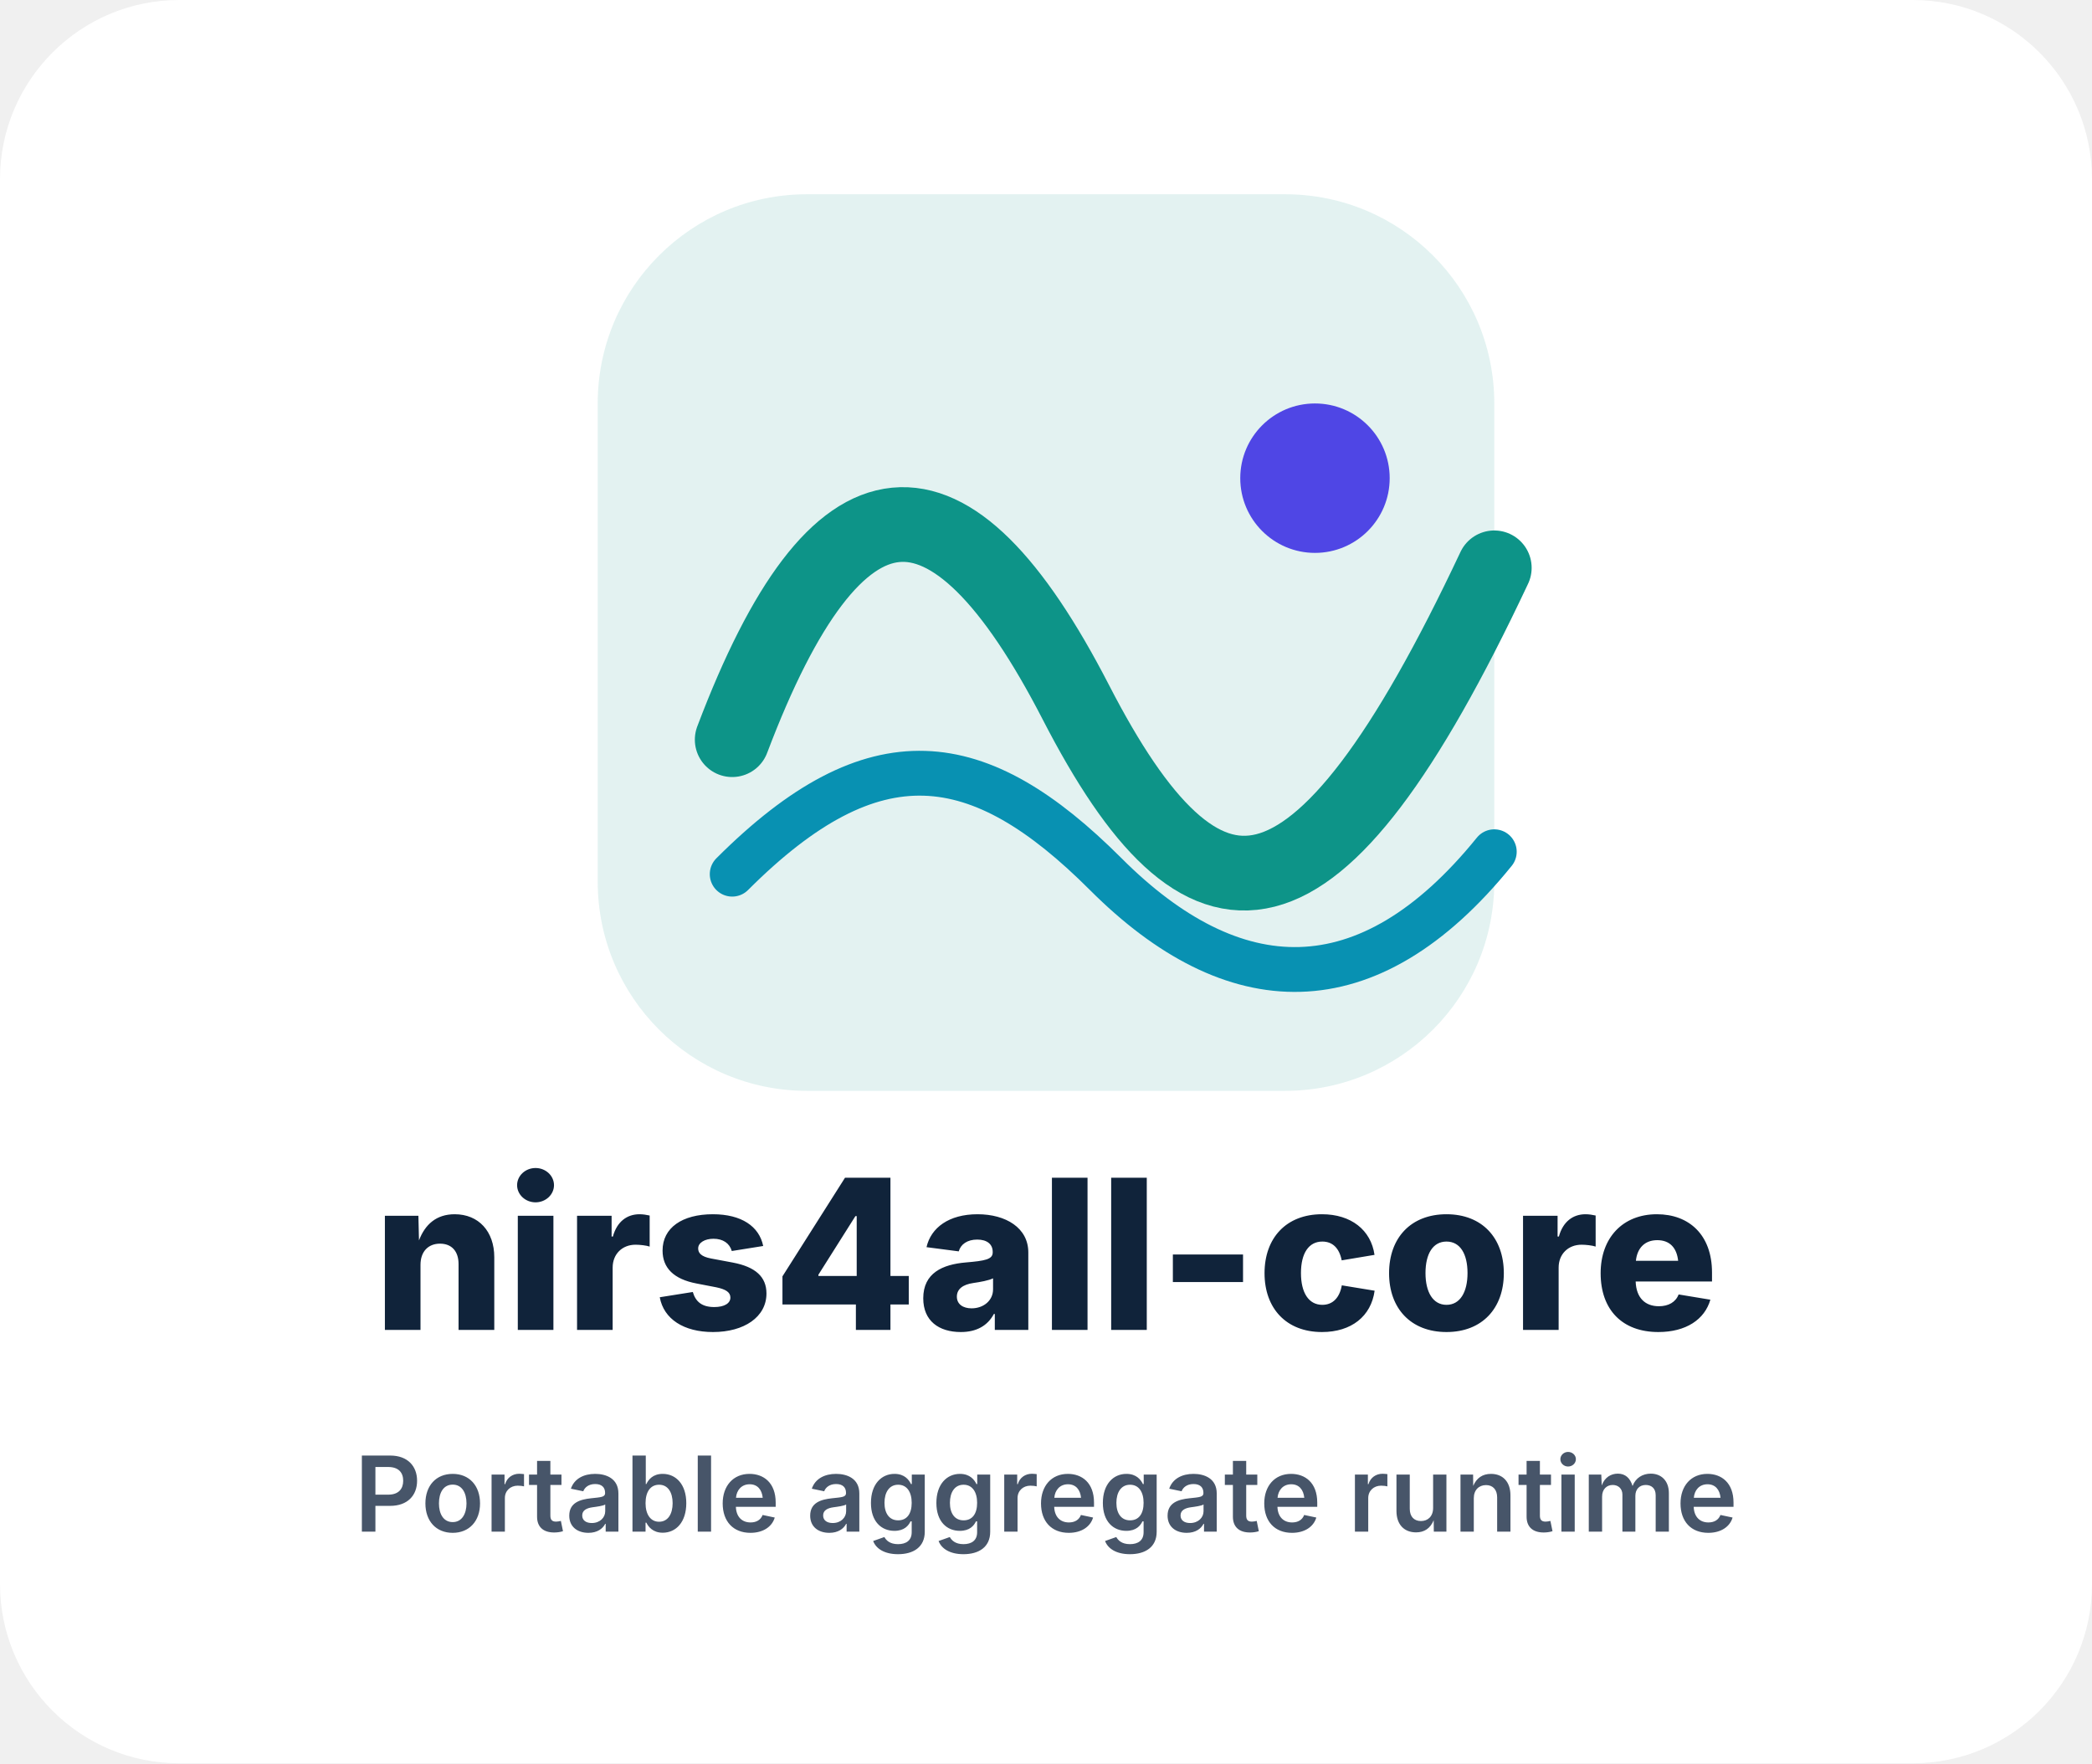
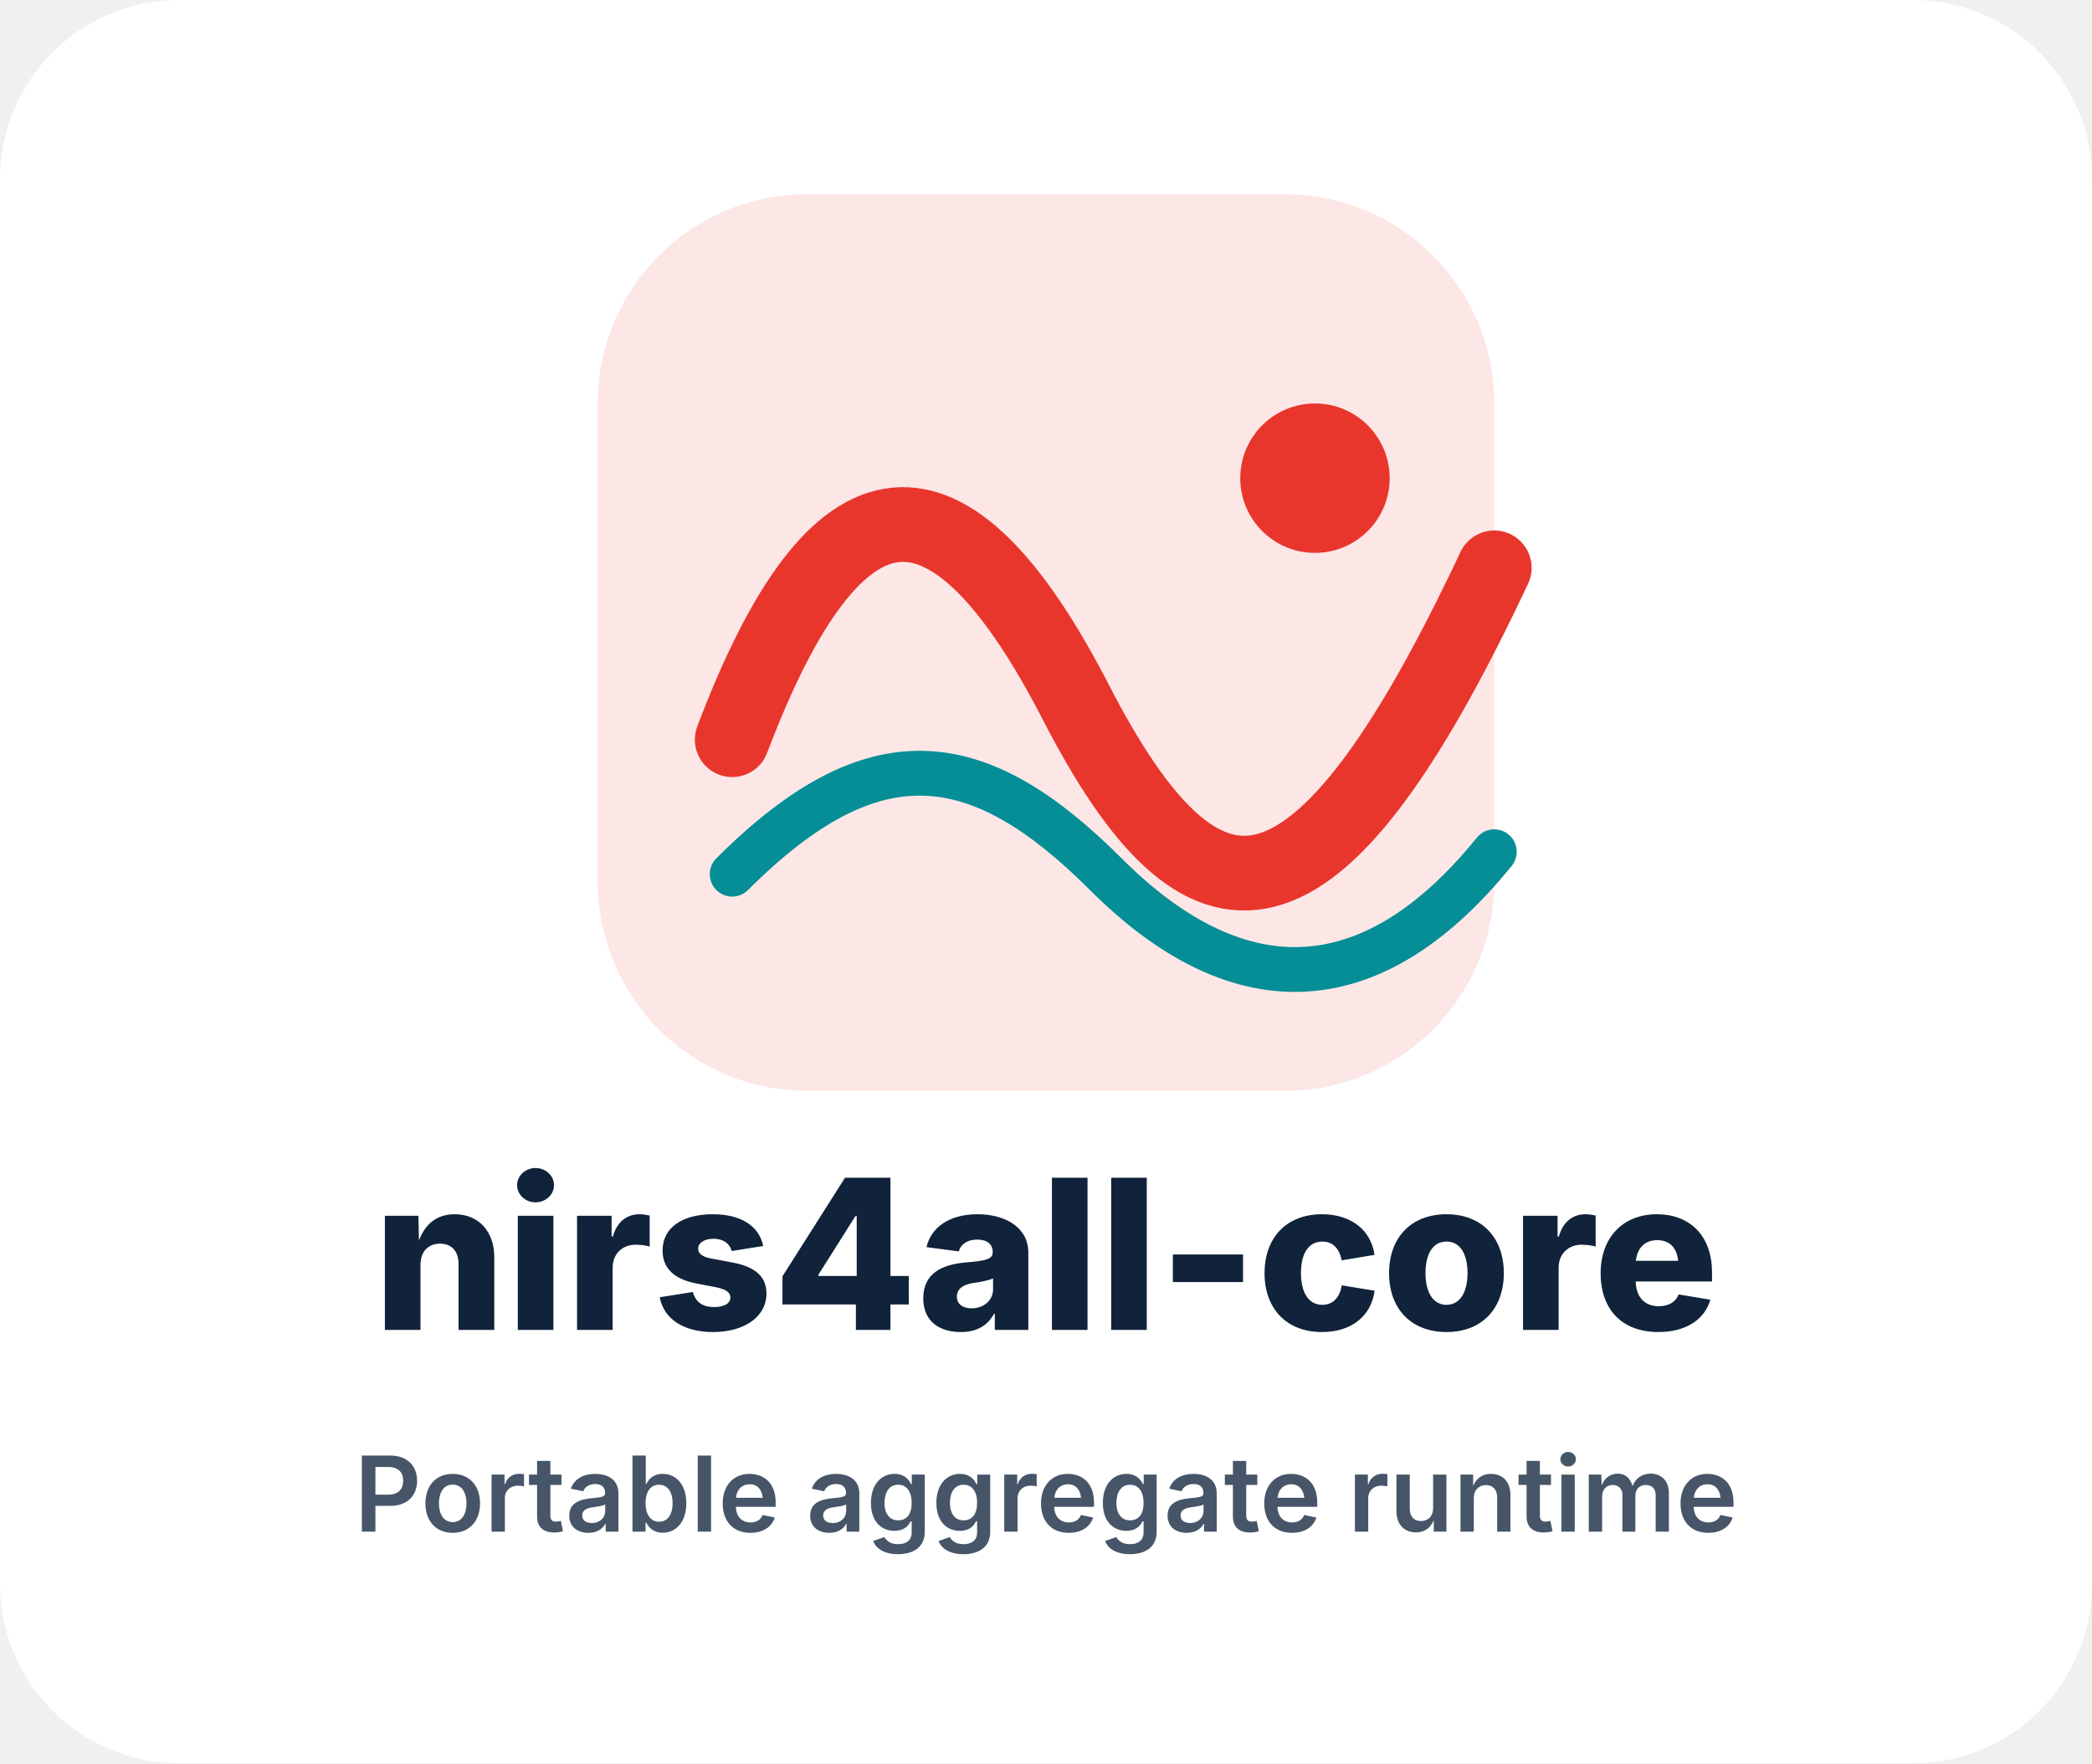
<svg xmlns="http://www.w3.org/2000/svg" viewBox="0 0 280 236" role="img" aria-labelledby="nirs4all-core-stacked-title">
  <rect width="280" height="236" rx="24" fill="#ffffff" />
  <g transform="translate(80 26)">
-     <rect width="120" height="120" rx="28" fill="#0d9488" opacity=".12" />
-     <path d="M18 73C32 36 47 35 64 68s32 33 56-18" fill="none" stroke="#0d9488" stroke-width="10" stroke-linecap="round" />
-     <path d="M18 91C37 72 51 74 68 91s35 18 52-3" fill="none" stroke="#0891b2" stroke-width="6" stroke-linecap="round" />
-     <circle cx="96" cy="38" r="10" fill="#4f46e5" />
+     <rect width="120" height="120" rx="28" fill="#E9362D" opacity=".12" />
+     <path d="M18 73C32 36 47 35 64 68s32 33 56-18" fill="none" stroke="#E9362D" stroke-width="10" stroke-linecap="round" />
+     <path d="M18 91C37 72 51 74 68 91s35 18 52-3" fill="none" stroke="#058E96" stroke-width="6" stroke-linecap="round" />
+     <circle cx="96" cy="38" r="10" fill="#E9362D" />
  </g>
  <text x="140" y="178" fill="#10233a" font-family="Inter, Arial, sans-serif" font-size="28" font-weight="800" text-anchor="middle">nirs4all-core</text>
  <text x="140" y="205" fill="#475569" font-family="Inter, Arial, sans-serif" font-size="14" font-weight="600" text-anchor="middle">Portable aggregate runtime</text>
</svg>
